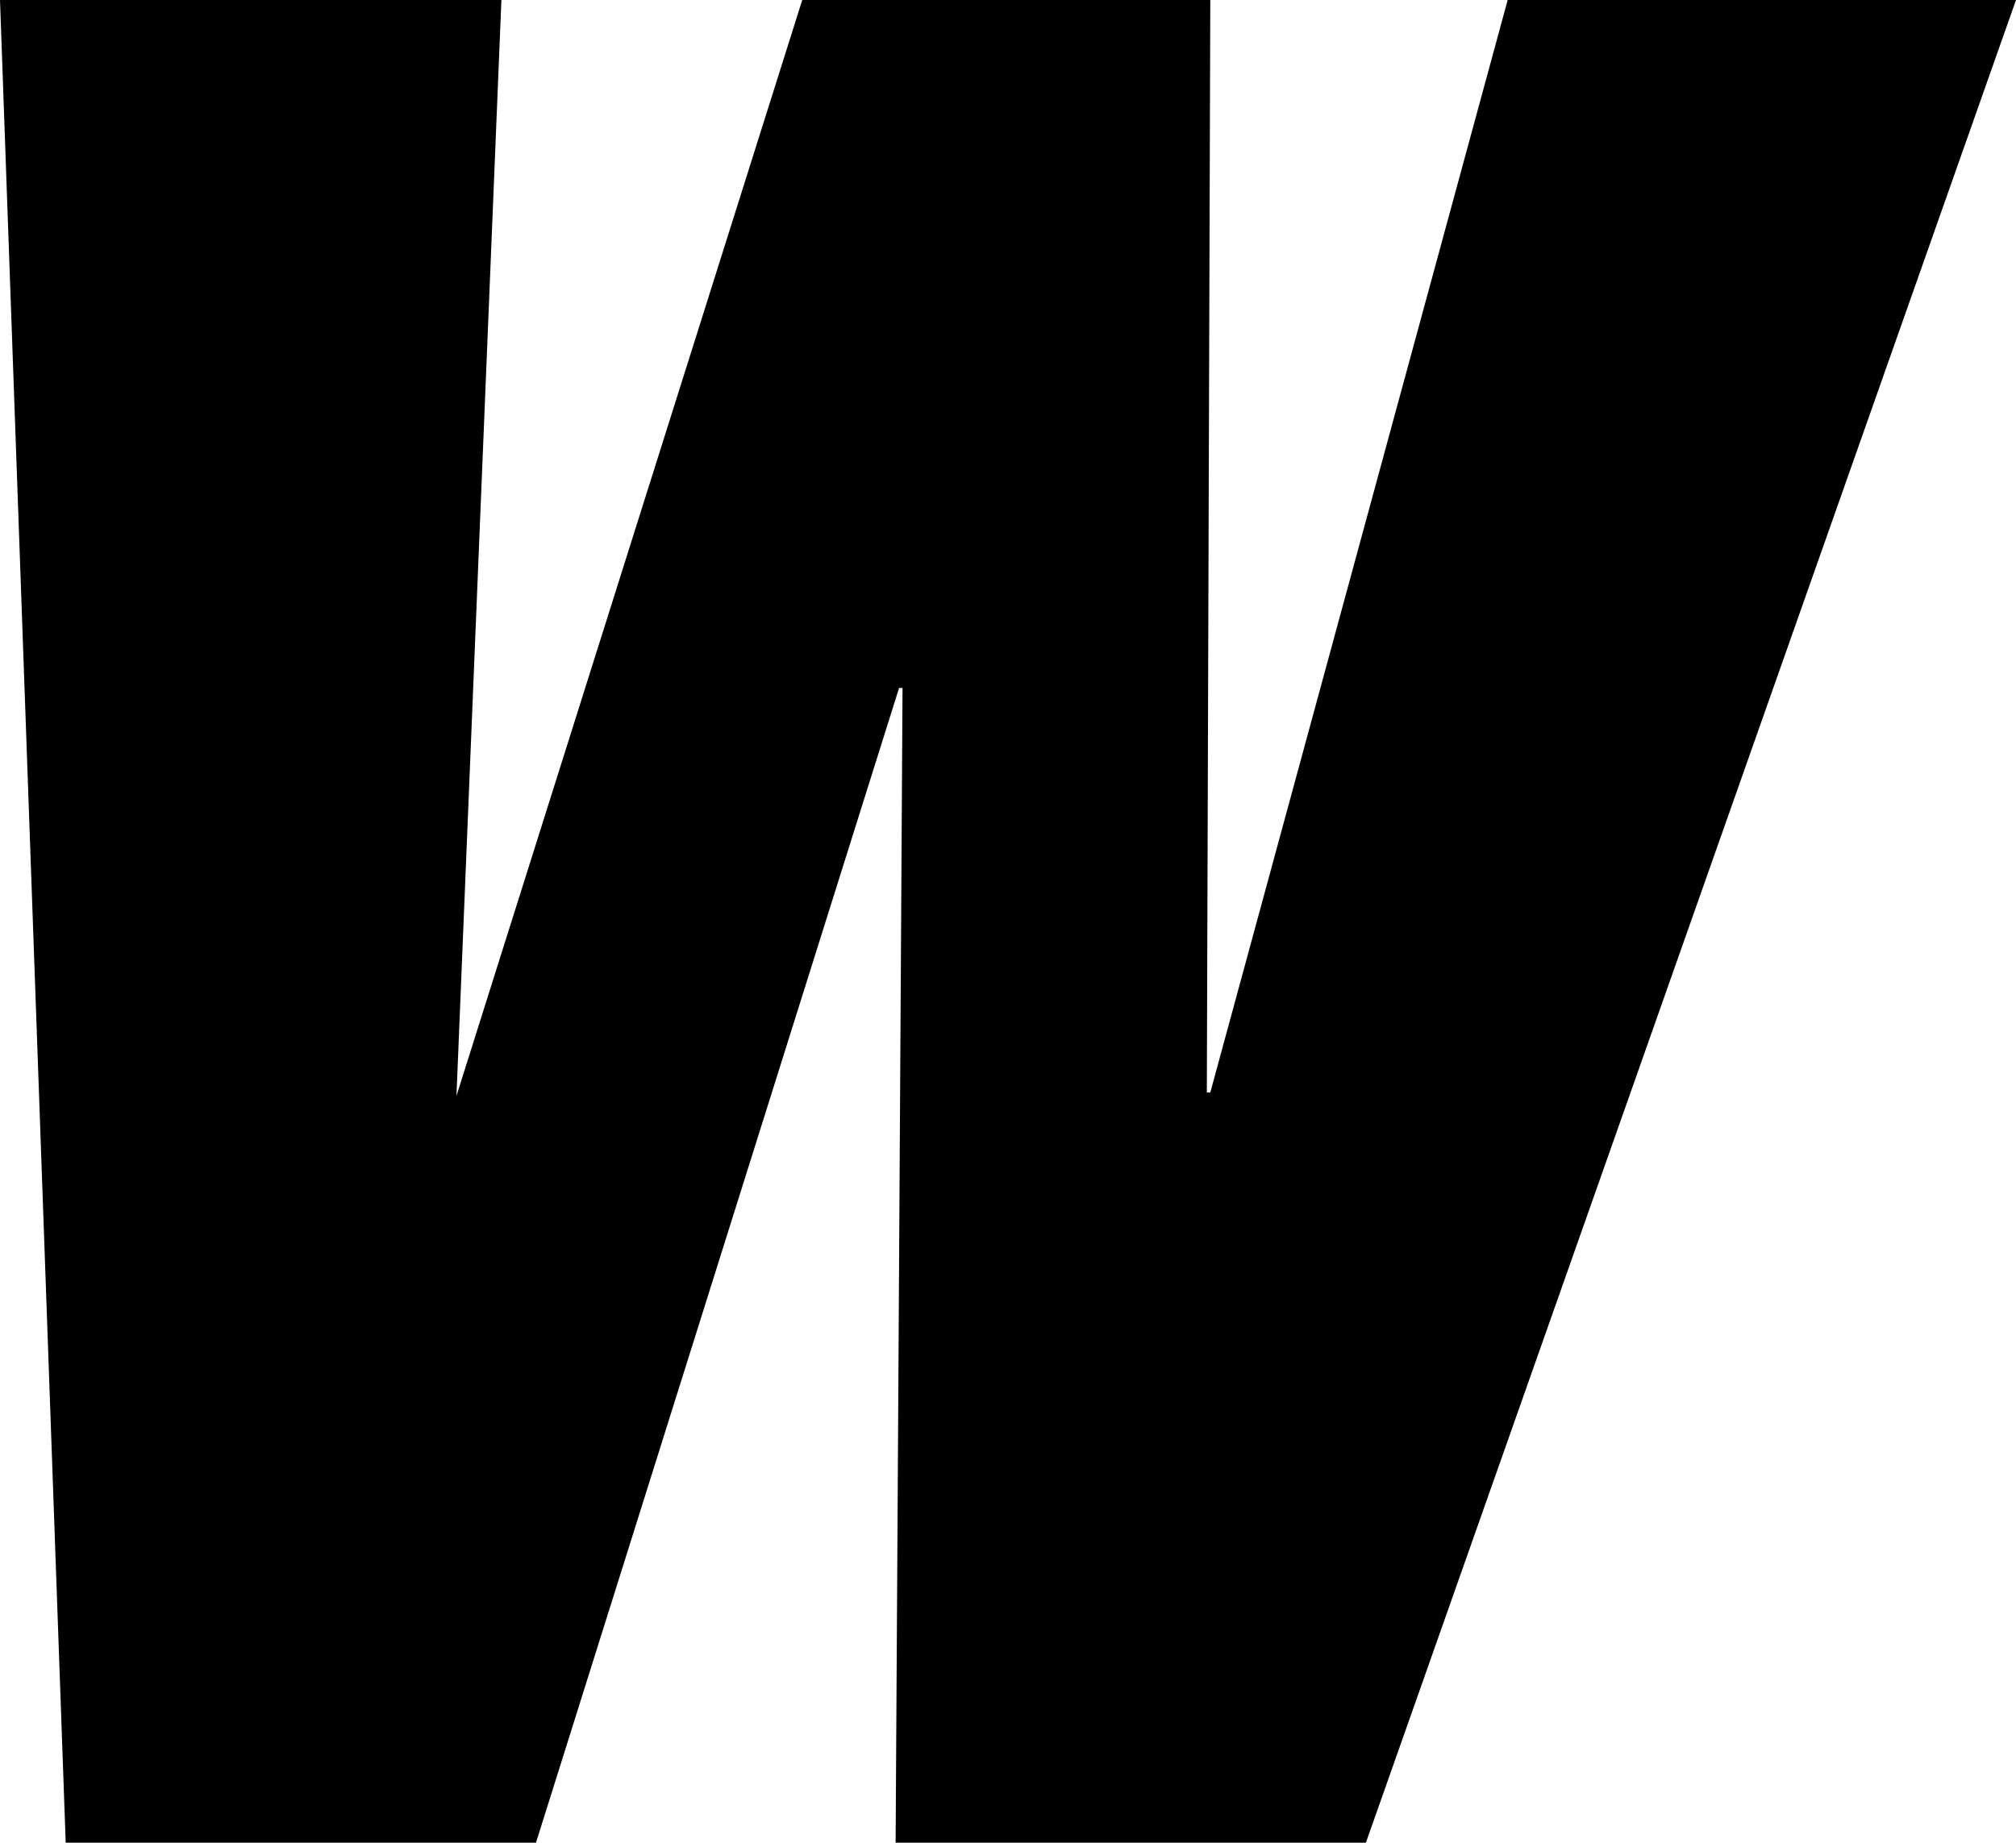
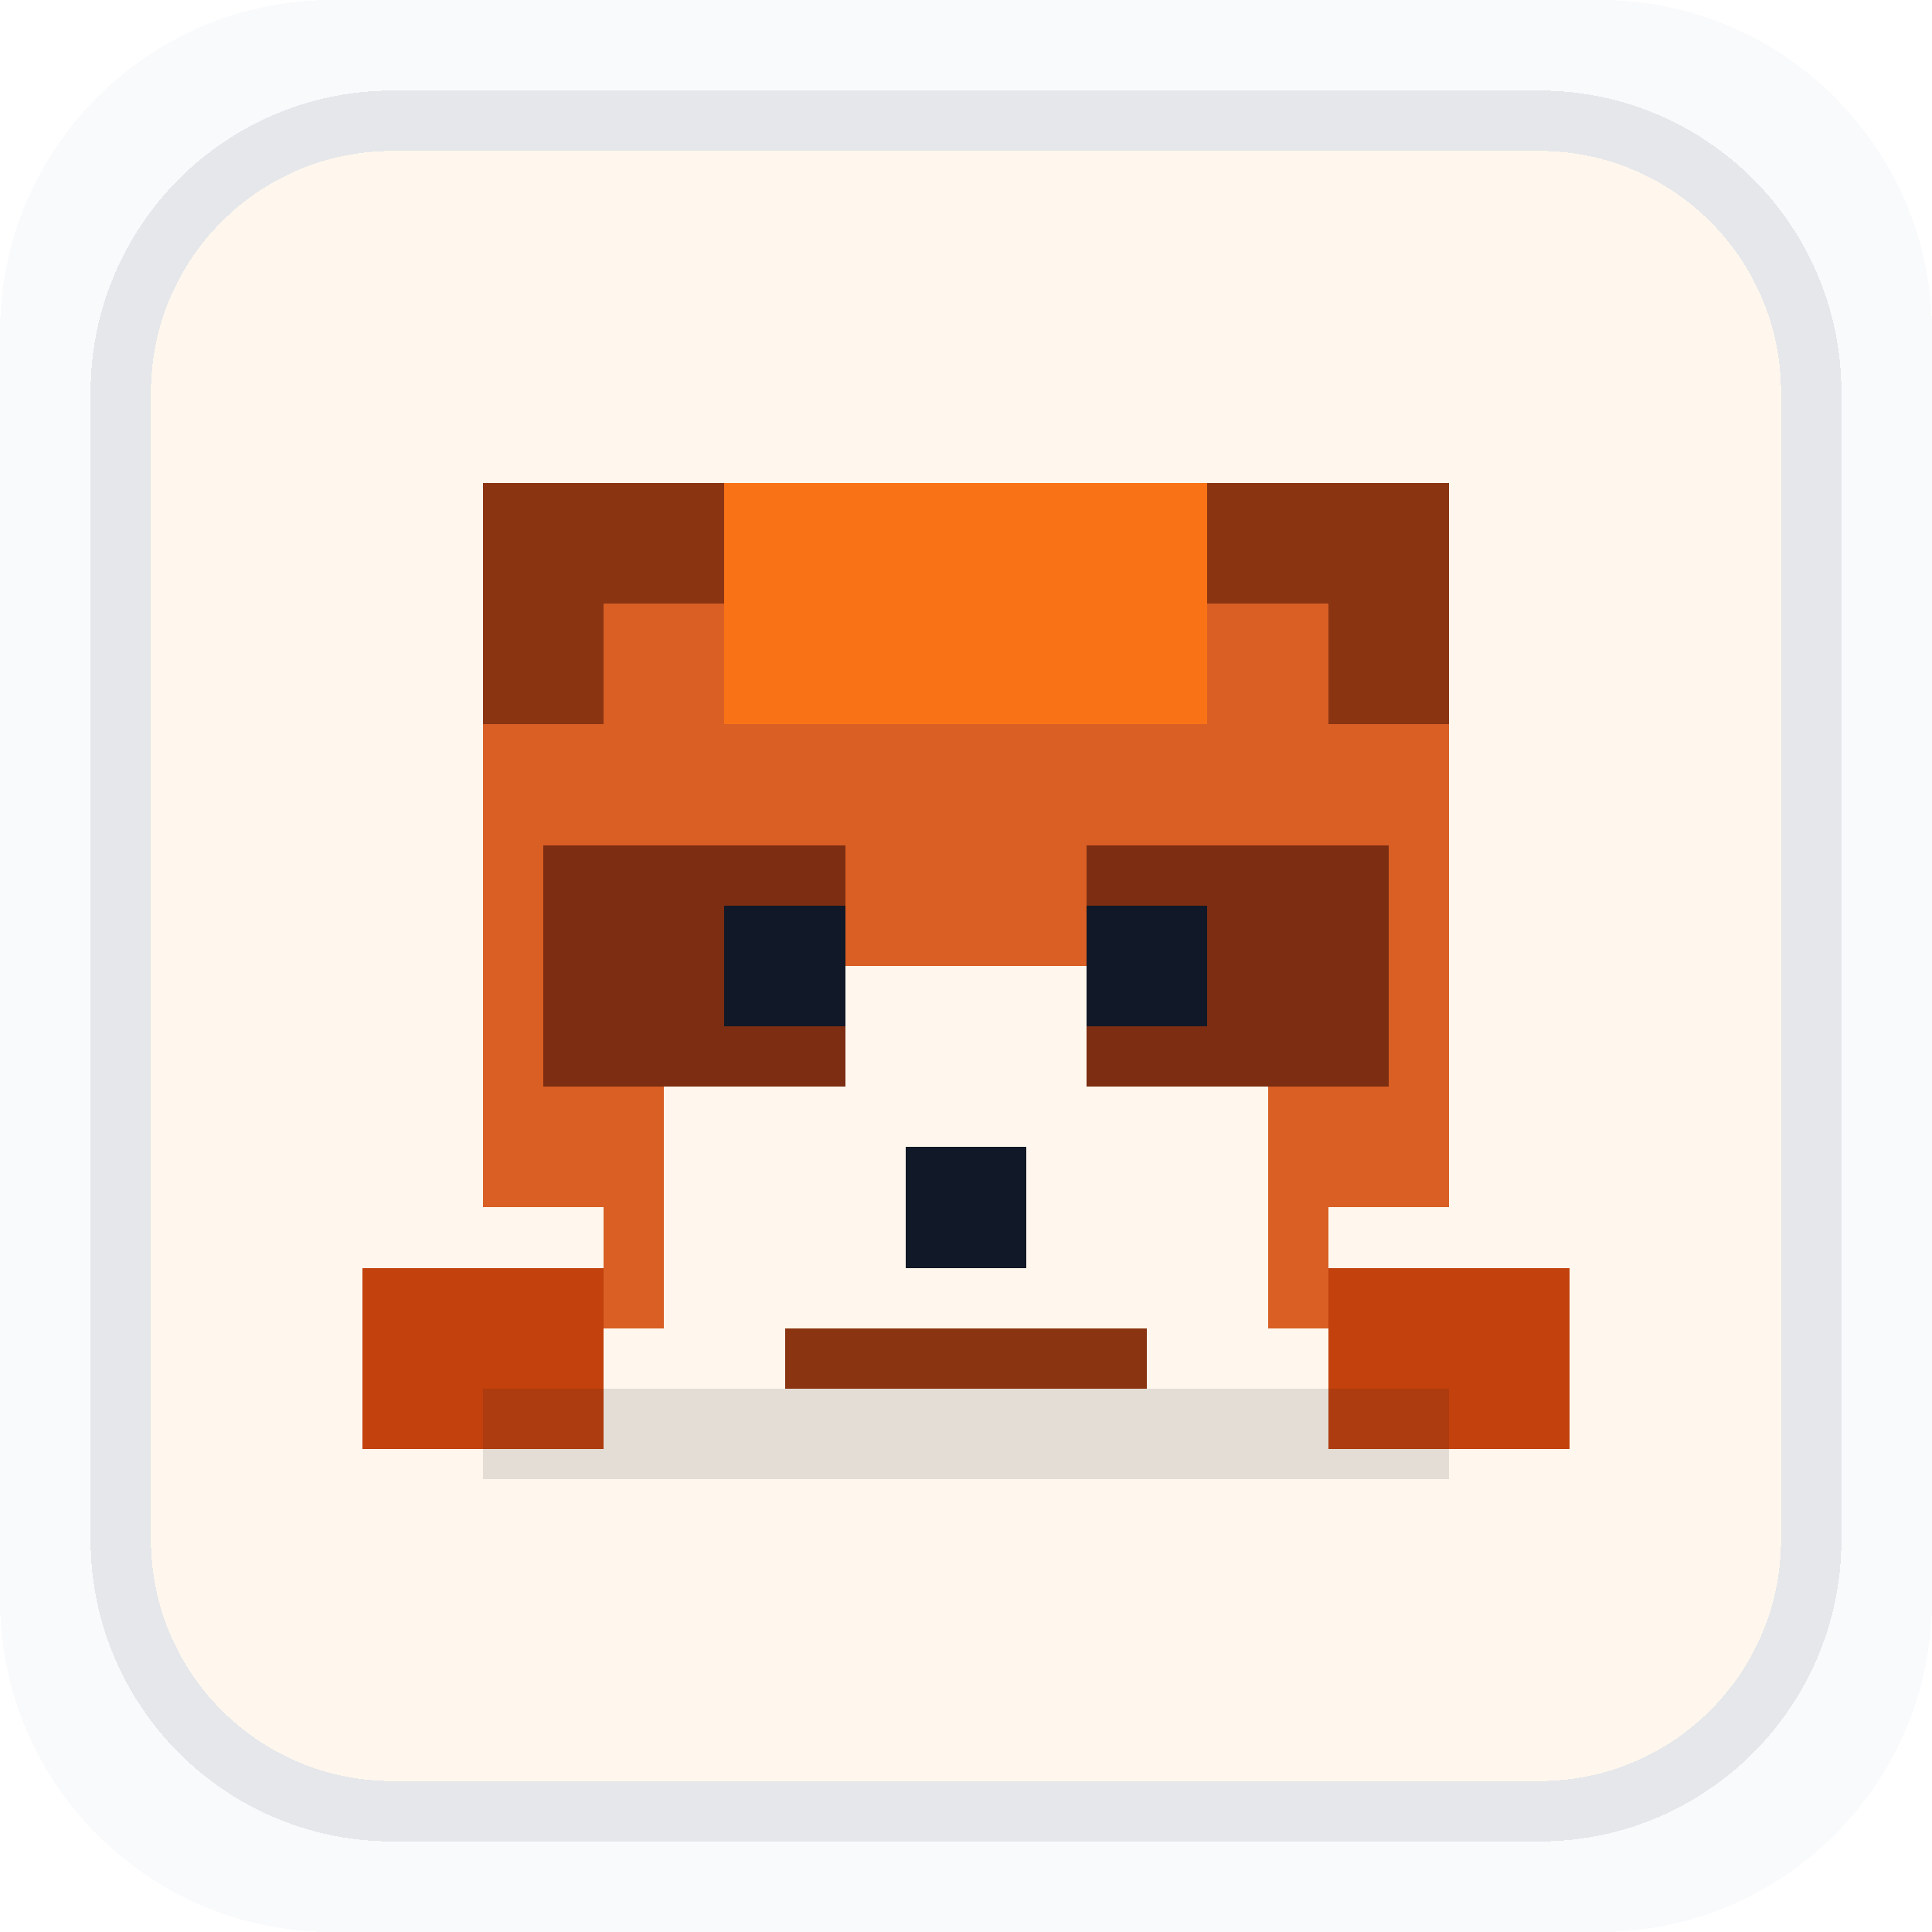
- <svg xmlns="http://www.w3.org/2000/svg" width="100%" height="100%" viewBox="0 0 583 533" version="1.1" xml:space="preserve" style="fill-rule:evenodd;clip-rule:evenodd;stroke-linejoin:round;stroke-miterlimit:2;">
-   <g transform="matrix(1,0,0,1,-246,-251)">
-     <g id="Ebene1">
-       <path d="M246,251L265,784L401,784L506,450L507,450L505,784L641,784L829,251L682,251L596,567L595,567L596,251L478,251L378,568L391,251L246,251Z" />
-     </g>
-   </g>
+ <svg xmlns="http://www.w3.org/2000/svg" width="256" height="256" viewBox="0 0 256 256" fill="none" shape-rendering="crispEdges">
+   <rect width="256" height="256" rx="44" fill="#F8FAFC" />
+   <rect x="16" y="16" width="224" height="224" rx="36" fill="#FFF7ED" />
+   <rect x="16" y="16" width="224" height="224" rx="36" stroke="#E5E7EB" stroke-width="8" />
+   <rect x="64" y="64" width="32" height="32" fill="#8A3412" />
+   <rect x="160" y="64" width="32" height="32" fill="#8A3412" />
+   <rect x="80" y="80" width="96" height="96" fill="#D95F24" />
+   <rect x="96" y="64" width="64" height="32" fill="#F97316" />
+   <rect x="64" y="96" width="32" height="64" fill="#D95F24" />
+   <rect x="160" y="96" width="32" height="64" fill="#D95F24" />
+   <rect x="88" y="128" width="80" height="56" fill="#FFF7ED" />
+   <rect x="72" y="112" width="40" height="32" fill="#7C2D12" />
+   <rect x="144" y="112" width="40" height="32" fill="#7C2D12" />
+   <rect x="96" y="120" width="16" height="16" fill="#111827" />
+   <rect x="144" y="120" width="16" height="16" fill="#111827" />
+   <rect x="120" y="152" width="16" height="16" fill="#111827" />
+   <rect x="104" y="176" width="48" height="8" fill="#8A3412" />
+   <rect x="48" y="168" width="32" height="24" fill="#C2410C" />
+   <rect x="176" y="168" width="32" height="24" fill="#C2410C" />
+   <rect x="64" y="184" width="128" height="12" fill="#111827" opacity=".12" />
</svg>
